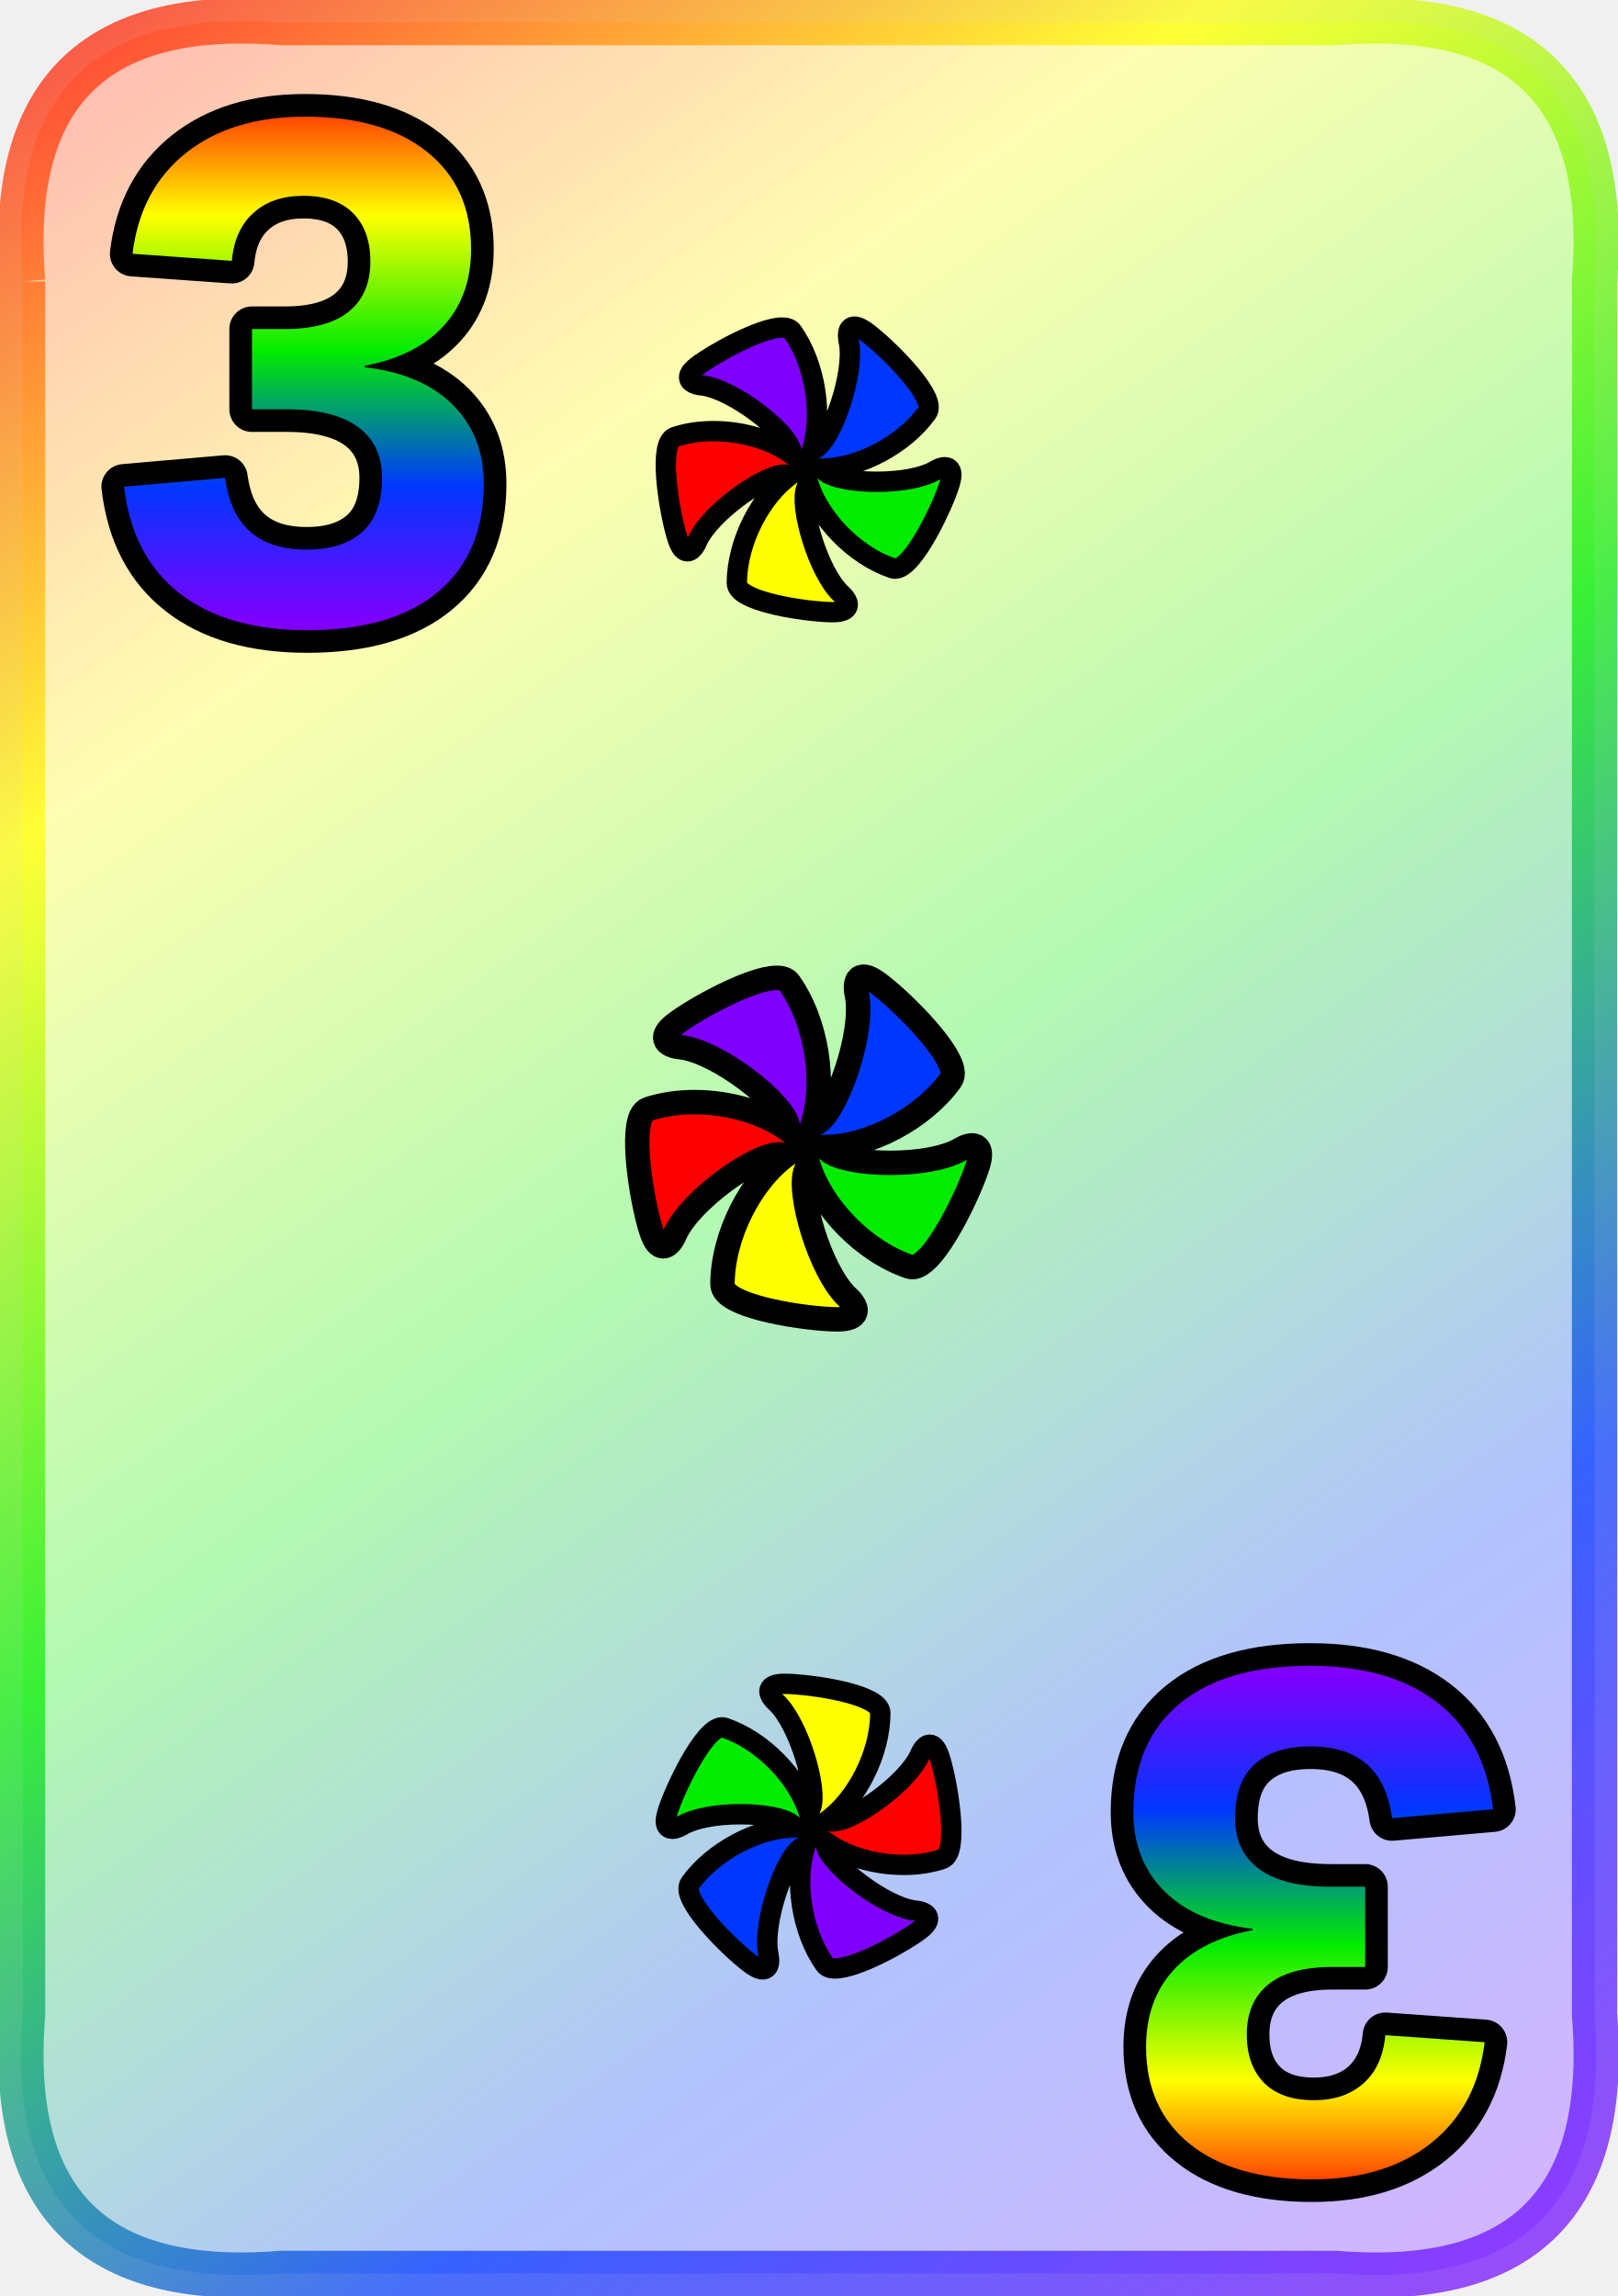
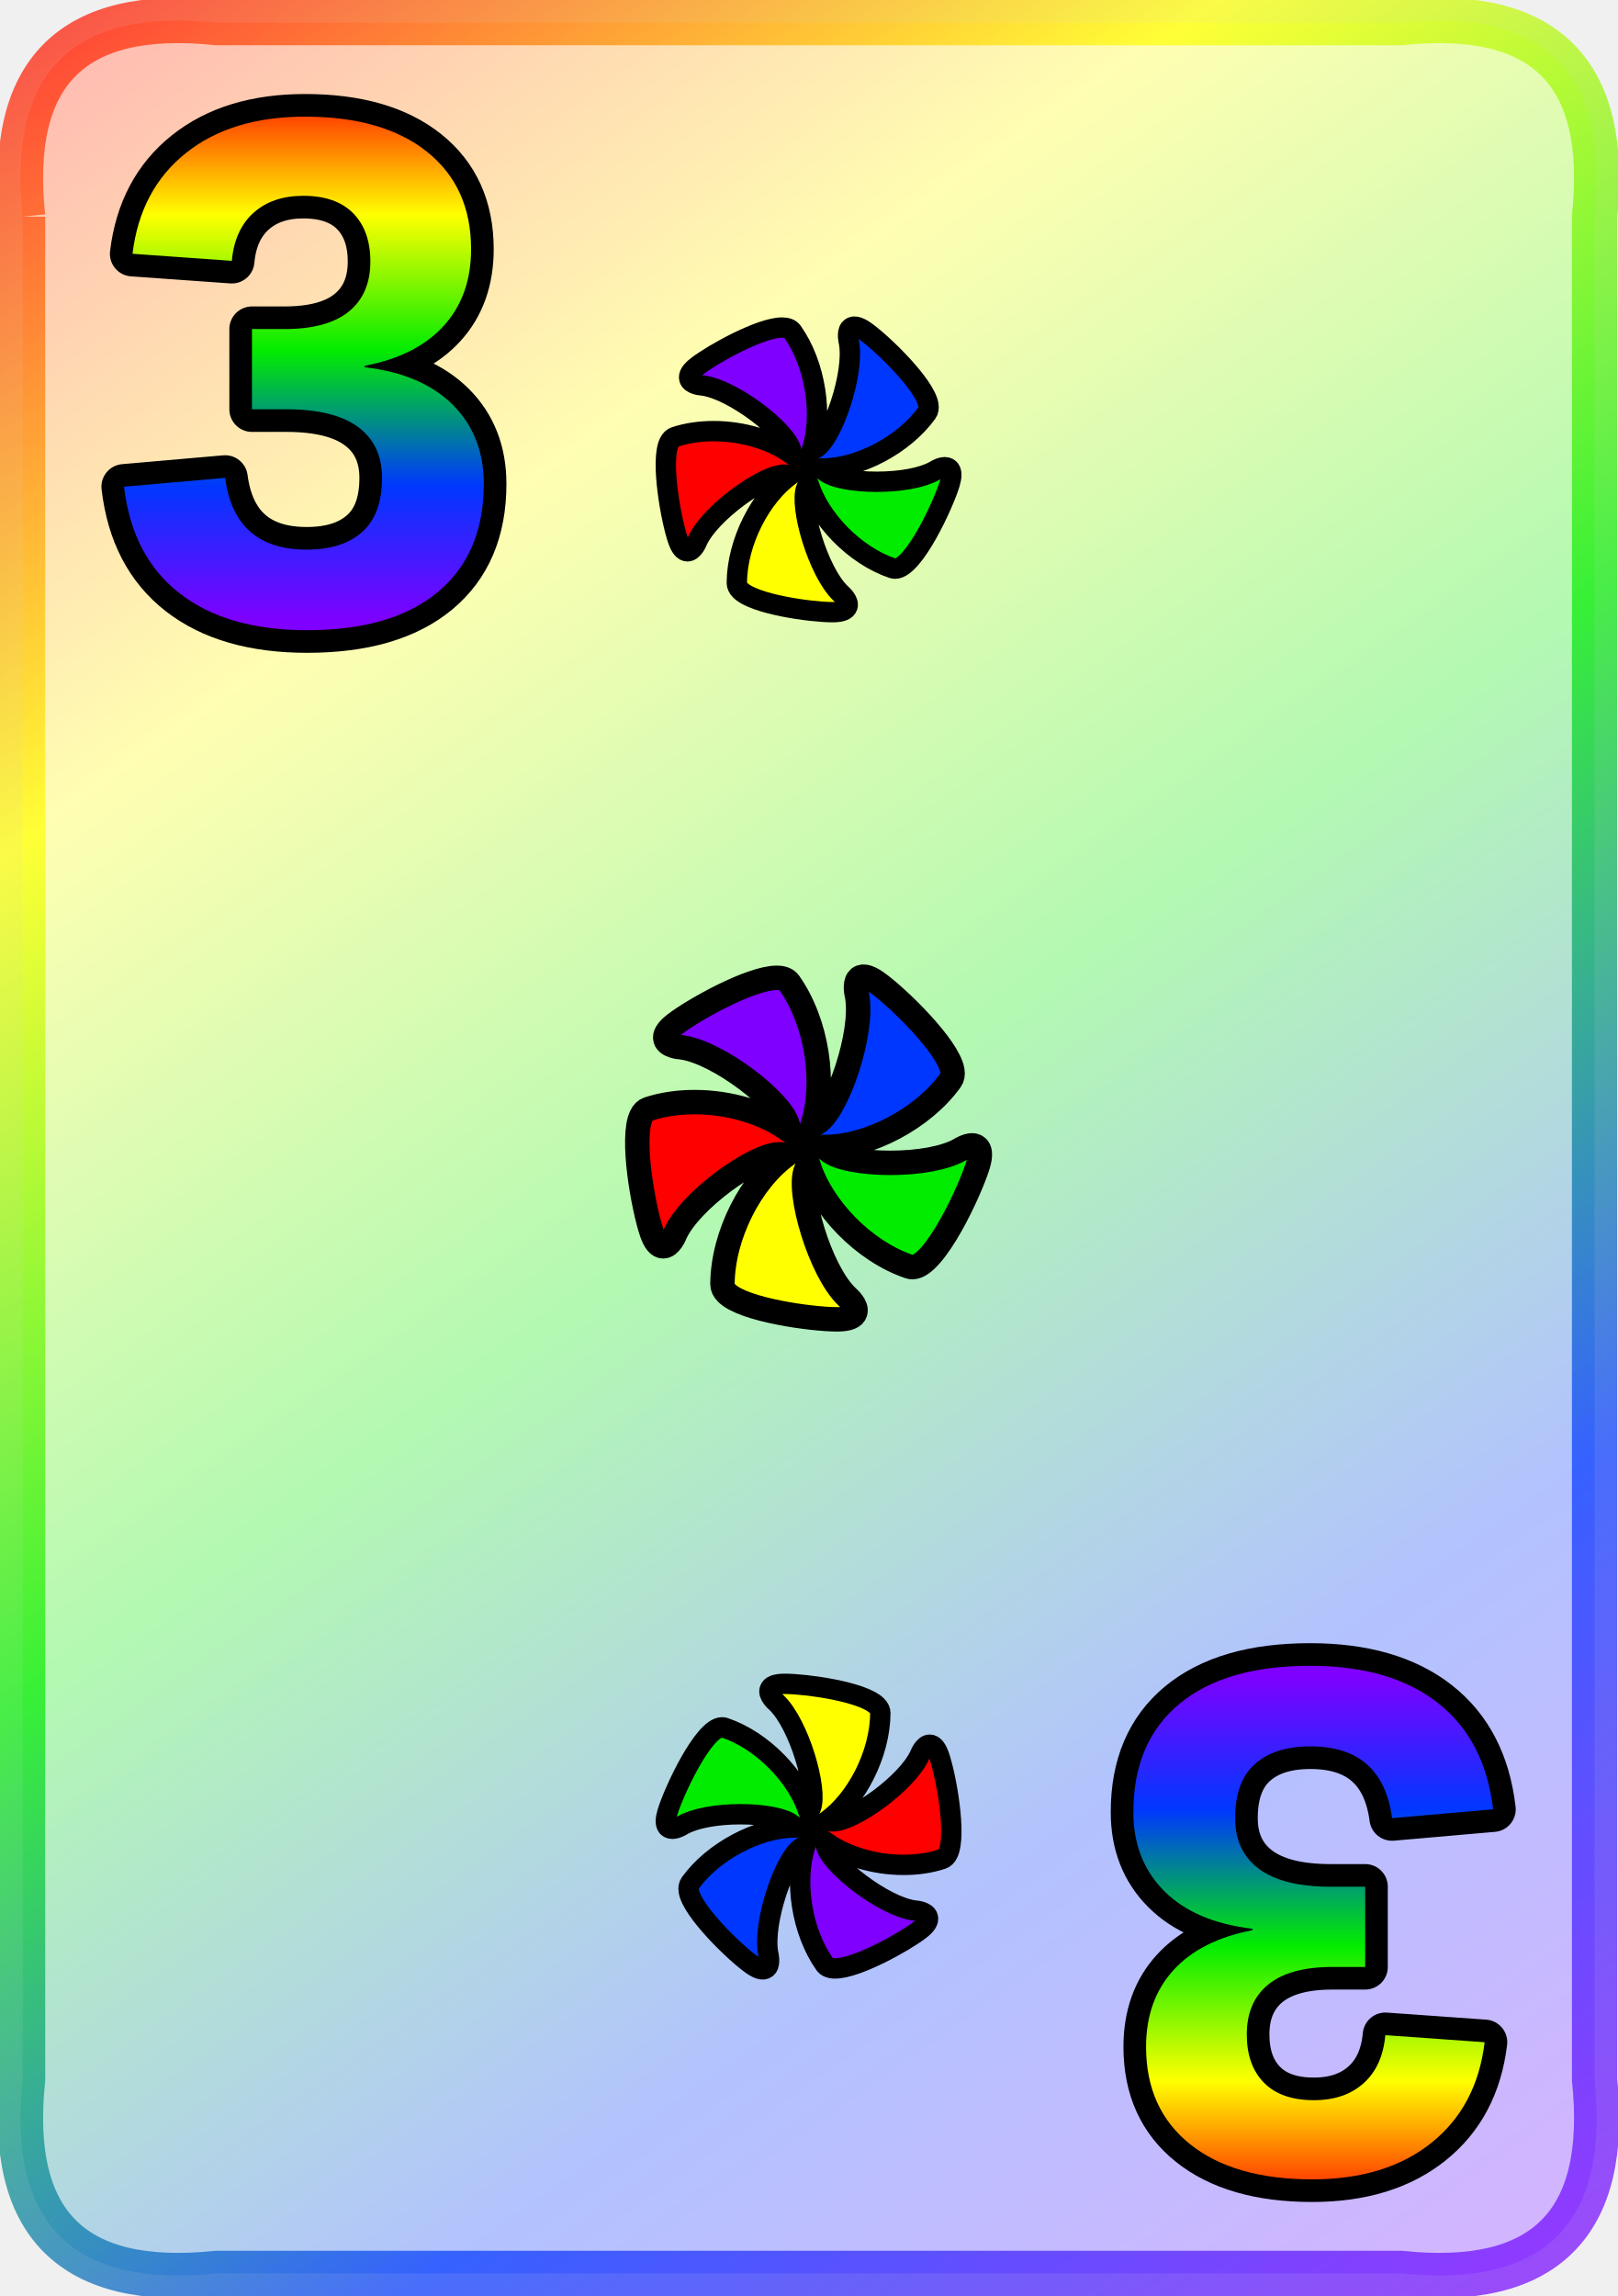
<svg xmlns="http://www.w3.org/2000/svg" version="1.1" width="286" height="406">
  <defs>
-     <linearGradient id="VmEKHXehmwHk" x1="0px" x2="286px" y1="0px" y2="406px" gradientUnits="userSpaceOnUse">
+     <linearGradient id="xIiKSFsggynI" x1="0px" x2="286px" y1="0px" y2="406px" gradientUnits="userSpaceOnUse">
      <stop offset="0" stop-color="#ff0000" />
      <stop offset="0.25" stop-color="#ffff00" />
      <stop offset="0.5" stop-color="#02ec00" />
      <stop offset="0.75" stop-color="#0037ff" />
      <stop offset="1" stop-color="#8000ff" />
    </linearGradient>
-     <linearGradient id="HhhliJuJAzyT" x1="0px" x2="286px" y1="0px" y2="406px" gradientUnits="userSpaceOnUse">
+     <linearGradient id="GQtHOMUQWzLT" x1="0px" x2="286px" y1="0px" y2="406px" gradientUnits="userSpaceOnUse">
      <stop offset="0" stop-color="#ff0000" />
      <stop offset="0.25" stop-color="#ffff00" />
      <stop offset="0.5" stop-color="#02ec00" />
      <stop offset="0.75" stop-color="#0037ff" />
      <stop offset="1" stop-color="#8000ff" />
    </linearGradient>
-     <linearGradient id="IDoIKcnBqbSu" x1="0px" x2="0px" y1="14px" y2="110px" gradientUnits="userSpaceOnUse">
+     <linearGradient id="mynCcDOAvPOQ" x1="0px" x2="0px" y1="14px" y2="110px" gradientUnits="userSpaceOnUse">
      <stop offset="0" stop-color="#ff0000" />
      <stop offset="0.25" stop-color="#ffff00" />
      <stop offset="0.5" stop-color="#02ec00" />
      <stop offset="0.75" stop-color="#0037ff" />
      <stop offset="1" stop-color="#8000ff" />
    </linearGradient>
  </defs>
  <g>
    <g>
-       <path fill="white" stroke="none" paint-order="stroke fill markers" d=" M 4 49.76 L 4 356.24 Q 0 406 49.76 402 L 236.24 402 Q 286 406 282 356.24 L 282 49.76 Q 286 0 236.24 4 L 49.76 4 Q 0 0 4 49.76" />
+       <path fill="white" stroke="none" paint-order="stroke fill markers" d=" M 4 38.32 L 4 367.68 Q 0 406 38.32 402 L 247.68 402 Q 286 406 282 367.68 L 282 38.32 Q 286 0 247.68 4 L 38.32 4 Q 0 0 4 38.32" />
    </g>
    <g>
-       <path fill="url(#VmEKHXehmwHk)" stroke="url(#HhhliJuJAzyT)" paint-order="fill stroke markers" d=" M 4 49.76 L 4 356.24 Q 0 406 49.76 402 L 236.24 402 Q 286 406 282 356.24 L 282 49.76 Q 286 0 236.24 4 L 49.76 4 Q 0 0 4 49.76" fill-opacity="0.3" stroke-miterlimit="10" stroke-width="8" stroke-opacity="0.7" stroke-dasharray="" />
+       <path fill="url(#xIiKSFsggynI)" stroke="url(#GQtHOMUQWzLT)" paint-order="fill stroke markers" d=" M 4 38.32 L 4 367.68 Q 0 406 38.32 402 L 247.68 402 Q 286 406 282 367.68 L 282 38.32 Q 286 0 247.68 4 L 38.32 4 Q 0 0 4 38.32" fill-opacity="0.3" stroke-miterlimit="10" stroke-width="8" stroke-opacity="0.7" stroke-dasharray="" />
    </g>
    <g>
      <g>
-         <text fill="url(#IDoIKcnBqbSu)" stroke="black" font-family="Arial" font-size="96pt" font-style="normal" font-weight="bold" text-decoration="normal" x="19" y="110" text-anchor="start" dominant-baseline="alphabetic" stroke-linejoin="round" stroke-miterlimit="10" stroke-width="8" stroke-dasharray="">3</text>
-         <text fill="url(#IDoIKcnBqbSu)" stroke="none" font-family="Arial" font-size="96pt" font-style="normal" font-weight="bold" text-decoration="normal" x="19" y="110" text-anchor="start" dominant-baseline="alphabetic">3</text>
+         <text fill="url(#mynCcDOAvPOQ)" stroke="black" font-family="Arial" font-size="96pt" font-style="normal" font-weight="bold" text-decoration="normal" x="19" y="110" text-anchor="start" dominant-baseline="alphabetic" stroke-linejoin="round" stroke-miterlimit="10" stroke-width="8" stroke-dasharray="">3</text>
+         <text fill="url(#mynCcDOAvPOQ)" stroke="none" font-family="Arial" font-size="96pt" font-style="normal" font-weight="bold" text-decoration="normal" x="19" y="110" text-anchor="start" dominant-baseline="alphabetic">3</text>
      </g>
    </g>
    <g transform="translate(286,406) rotate(180,0,0)">
      <g>
-         <text fill="url(#IDoIKcnBqbSu)" stroke="black" font-family="Arial" font-size="96pt" font-style="normal" font-weight="bold" text-decoration="normal" x="19" y="110" text-anchor="start" dominant-baseline="alphabetic" stroke-linejoin="round" stroke-miterlimit="10" stroke-width="8" stroke-dasharray="">3</text>
-         <text fill="url(#IDoIKcnBqbSu)" stroke="none" font-family="Arial" font-size="96pt" font-style="normal" font-weight="bold" text-decoration="normal" x="19" y="110" text-anchor="start" dominant-baseline="alphabetic">3</text>
+         <text fill="url(#mynCcDOAvPOQ)" stroke="black" font-family="Arial" font-size="96pt" font-style="normal" font-weight="bold" text-decoration="normal" x="19" y="110" text-anchor="start" dominant-baseline="alphabetic" stroke-linejoin="round" stroke-miterlimit="10" stroke-width="8" stroke-dasharray="">3</text>
+         <text fill="url(#mynCcDOAvPOQ)" stroke="none" font-family="Arial" font-size="96pt" font-style="normal" font-weight="bold" text-decoration="normal" x="19" y="110" text-anchor="start" dominant-baseline="alphabetic">3</text>
      </g>
    </g>
    <g transform="translate(143,203) translate(0,-120) scale(0.4,0.4) scale(3,3) translate(-122.2672,-111.175)" stroke="black" stroke-linejoin="round" stroke-miterlimit="10" stroke-width="3" stroke-dasharray="">
      <path fill="#ffff00" stroke="none" paint-order="stroke fill markers" d=" M 120.704 112.948 L 121.468 113.309 L 121.341 113.714 C 121.154 114.316 121.104 114.721 121.104 115.677 C 121.103 117.425 121.51 119.55 122.318 122.022 C 122.802 123.504 123.088 124.223 123.721 125.546 C 124.651 127.489 125.15 128.299 126.103 129.413 C 126.371 129.726 126.741 130.16 126.926 130.376 C 127.416 130.947 127.47 131.135 127.201 131.314 C 126.712 131.641 123.836 131.542 120.834 131.095 C 116.441 130.442 112.917 129.223 112.436 128.191 C 112.28 127.856 112.353 126.613 112.621 125.075 C 113.305 121.144 115.386 116.996 118.046 114.267 C 118.602 113.695 119.833 112.584 119.909 112.585 C 119.926 112.586 120.285 112.749 120.705 112.948" />
      <path fill="#8000ff" stroke="none" paint-order="stroke fill markers" d=" M 118.99 90.936 C 119.304 91.042 119.369 91.109 119.802 91.788 C 121.388 94.269 122.408 97.268 122.818 100.653 C 122.953 101.76 122.953 104.339 122.819 105.35 C 122.707 106.202 122.515 107.141 122.326 107.772 L 122.187 108.237 L 121.931 108.29 C 121.178 108.453 120.444 108.58 120.385 108.557 C 120.346 108.542 120.287 108.398 120.25 108.236 C 119.926 106.801 118.037 104.645 115.188 102.455 C 112.247 100.195 108.837 98.497 106.757 98.257 C 105.979 98.167 105.388 97.958 105.267 97.729 C 105.074 97.361 105.669 96.739 107.189 95.724 C 110.261 93.671 114.325 91.716 116.864 91.07 C 117.651 90.87 118.613 90.809 118.99 90.934" />
      <path fill="#ff0000" stroke="none" paint-order="stroke fill markers" d=" M 109.895 106.209 C 112.598 106.441 115.232 107.158 117.396 108.25 C 118.112 108.612 119.046 109.169 119.308 109.392 L 119.481 109.539 L 119.396 110.419 C 119.351 110.904 119.301 111.311 119.288 111.326 C 119.274 111.34 118.943 111.372 118.551 111.392 C 117.516 111.444 116.912 111.632 115.457 112.342 C 112.806 113.637 109.673 116.013 107.54 118.345 C 106.572 119.403 106.04 120.152 105.409 121.344 C 104.743 122.604 104.485 122.825 104.131 122.439 C 103.598 121.858 102.938 119.466 102.379 116.089 C 101.961 113.565 101.9 112.893 101.898 110.697 C 101.896 108.89 101.901 108.741 102.015 108.29 C 102.158 107.709 102.344 107.321 102.568 107.129 C 102.856 106.883 104.28 106.522 105.763 106.321 C 106.706 106.192 108.974 106.132 109.896 106.211" />
      <path fill="#0037ff" stroke="none" paint-order="stroke fill markers" d=" M 129.447 90.862 C 130.388 91.25 132.527 93.072 134.783 95.406 C 137.748 98.472 139.322 100.779 139.322 102.056 C 139.322 102.333 139.304 102.373 138.951 102.834 C 137.18 105.157 134.364 107.323 131.309 108.71 C 129.061 109.732 127.14 110.251 125.084 110.392 C 124.641 110.423 124.273 110.438 124.268 110.431 C 124.19 110.329 123.378 108.855 123.379 108.817 C 123.379 108.793 123.506 108.68 123.659 108.574 C 124.341 108.103 124.878 107.459 125.545 106.312 C 126.947 103.899 128.28 99.924 128.726 96.826 C 128.98 95.063 128.992 94.014 128.778 92.039 C 128.713 91.44 128.739 90.949 128.836 90.825 C 128.923 90.719 129.132 90.731 129.444 90.857" />
      <path fill="#02ec00" stroke="none" paint-order="stroke fill markers" d=" M 142.648 111.571 C 142.947 112.036 142.446 113.716 141.134 116.637 C 139.036 121.309 136.602 124.828 135.214 125.197 C 134.985 125.256 134.935 125.249 134.349 125.029 C 130.467 123.581 126.572 120.233 124.28 116.375 C 123.696 115.392 123.063 114.006 122.816 113.17 C 122.792 113.082 122.918 112.913 123.422 112.374 L 124.06 111.689 L 124.381 111.943 C 125.37 112.725 127.164 113.223 129.917 113.48 C 130.856 113.567 133.723 113.567 134.701 113.479 C 137.556 113.223 139.345 112.779 141.096 111.891 C 141.776 111.546 141.98 111.467 142.239 111.448 C 142.532 111.43 142.561 111.434 142.648 111.57" />
      <path fill="#000000" stroke="none" paint-order="stroke fill markers" d=" M 121.057 112.245 L 120.183 111.841 L 120.099 111.684 L 120.015 111.526 L 120.095 110.658 C 120.201 109.513 120.191 109.566 120.311 109.426 L 120.413 109.307 L 121.366 109.117 L 122.32 108.926 L 122.44 108.986 C 122.507 109.018 122.579 109.055 122.601 109.066 C 122.622 109.077 122.868 109.479 123.145 109.958 L 123.649 110.83 L 123.631 110.986 C 123.614 111.141 123.607 111.151 122.945 111.862 C 122.36 112.492 122.264 112.583 122.165 112.602 C 122.103 112.612 122.024 112.63 121.992 112.637 C 121.957 112.644 121.564 112.481 121.057 112.247" />
      <path fill="none" stroke="" d=" M 143.095 111.199 C 142.981 111.043 142.756 110.851 142.346 110.851 C 141.665 110.851 140.83 111.391 140.811 111.404 C 139.037 112.404 135.85 112.999 132.293 112.999 C 128.761 112.999 125.711 112.389 124.706 111.48 C 124.517 111.311 124.339 111.164 124.168 111.042 C 124.2 111.042 124.233 111.049 124.267 111.049 C 129.705 111.049 136.349 107.524 139.713 102.85 C 139.934 102.545 140.005 102.144 139.924 101.658 C 139.437 98.71 133.157 92.616 130.638 90.834 C 129.506 90.032 128.74 89.938 128.339 90.461 C 127.879 91.076 128.183 92.333 128.217 92.457 C 129.086 97.041 125.749 106.619 123.318 108.075 C 123.079 108.218 122.875 108.36 122.695 108.502 C 124.442 103.277 123.329 95.751 119.883 90.884 C 119.597 90.48 119.083 90.278 118.355 90.278 C 115.147 90.278 108.097 94.224 105.858 95.961 C 104.912 96.69 104.531 97.305 104.692 97.841 C 104.942 98.686 106.468 98.802 106.627 98.808 C 111.175 99.381 119.096 105.569 119.706 108.371 C 119.764 108.633 119.834 108.846 119.907 109.058 C 117.013 106.887 112.641 105.539 108.272 105.539 C 106.229 105.539 104.315 105.824 102.584 106.393 C 102.228 106.511 101.939 106.791 101.725 107.232 C 100.42 109.901 101.986 118.588 102.999 121.54 C 103.395 122.688 103.855 123.25 104.414 123.25 C 105.272 123.25 105.841 121.823 105.897 121.677 C 107.78 117.575 115.665 111.949 118.676 111.949 C 118.743 111.949 118.807 111.952 118.869 111.956 C 119.105 111.973 119.316 111.988 119.507 111.988 C 119.559 111.988 119.586 111.97 119.635 111.97 C 115.188 115.14 111.723 121.897 111.691 127.906 C 111.689 128.276 111.856 128.638 112.191 128.976 C 114.246 131.078 122.713 132.214 125.718 132.214 L 125.964 132.212 C 127.152 132.187 127.815 131.92 127.995 131.388 C 128.28 130.554 127.113 129.549 126.993 129.447 C 123.648 126.259 120.823 116.511 121.951 113.877 C 122.064 113.617 122.15 113.382 122.214 113.156 C 123.809 118.433 129.048 123.865 134.649 125.745 C 134.767 125.784 134.895 125.804 135.026 125.804 C 137.763 125.804 142.174 116.278 143.077 113.25 C 143.373 112.256 143.379 111.585 143.095 111.197 Z" />
      <g transform="scale(0.3333333,0.3333333)" stroke="" />
    </g>
    <g transform="translate(143,203) translate(0,120) scale(0.4,0.4) rotate(180,0,0) scale(3,3) translate(-122.2672,-111.175)" stroke="black" stroke-linejoin="round" stroke-miterlimit="10" stroke-width="3" stroke-dasharray="">
      <path fill="#ffff00" stroke="none" paint-order="stroke fill markers" d=" M 120.704 112.948 L 121.468 113.309 L 121.341 113.714 C 121.154 114.316 121.104 114.721 121.104 115.677 C 121.103 117.425 121.51 119.55 122.318 122.022 C 122.802 123.504 123.088 124.223 123.721 125.546 C 124.651 127.489 125.15 128.299 126.103 129.413 C 126.371 129.726 126.741 130.16 126.926 130.376 C 127.416 130.947 127.47 131.135 127.201 131.314 C 126.712 131.641 123.836 131.542 120.834 131.095 C 116.441 130.442 112.917 129.223 112.436 128.191 C 112.28 127.856 112.353 126.613 112.621 125.075 C 113.305 121.144 115.386 116.996 118.046 114.267 C 118.602 113.695 119.833 112.584 119.909 112.585 C 119.926 112.586 120.285 112.749 120.705 112.948" />
      <path fill="#8000ff" stroke="none" paint-order="stroke fill markers" d=" M 118.99 90.936 C 119.304 91.042 119.369 91.109 119.802 91.788 C 121.388 94.269 122.408 97.268 122.818 100.653 C 122.953 101.76 122.953 104.339 122.819 105.35 C 122.707 106.202 122.515 107.141 122.326 107.772 L 122.187 108.237 L 121.931 108.29 C 121.178 108.453 120.444 108.58 120.385 108.557 C 120.346 108.542 120.287 108.398 120.25 108.236 C 119.926 106.801 118.037 104.645 115.188 102.455 C 112.247 100.195 108.837 98.497 106.757 98.257 C 105.979 98.167 105.388 97.958 105.267 97.729 C 105.074 97.361 105.669 96.739 107.189 95.724 C 110.261 93.671 114.325 91.716 116.864 91.07 C 117.651 90.87 118.613 90.809 118.99 90.934" />
      <path fill="#ff0000" stroke="none" paint-order="stroke fill markers" d=" M 109.895 106.209 C 112.598 106.441 115.232 107.158 117.396 108.25 C 118.112 108.612 119.046 109.169 119.308 109.392 L 119.481 109.539 L 119.396 110.419 C 119.351 110.904 119.301 111.311 119.288 111.326 C 119.274 111.34 118.943 111.372 118.551 111.392 C 117.516 111.444 116.912 111.632 115.457 112.342 C 112.806 113.637 109.673 116.013 107.54 118.345 C 106.572 119.403 106.04 120.152 105.409 121.344 C 104.743 122.604 104.485 122.825 104.131 122.439 C 103.598 121.858 102.938 119.466 102.379 116.089 C 101.961 113.565 101.9 112.893 101.898 110.697 C 101.896 108.89 101.901 108.741 102.015 108.29 C 102.158 107.709 102.344 107.321 102.568 107.129 C 102.856 106.883 104.28 106.522 105.763 106.321 C 106.706 106.192 108.974 106.132 109.896 106.211" />
      <path fill="#0037ff" stroke="none" paint-order="stroke fill markers" d=" M 129.447 90.862 C 130.388 91.25 132.527 93.072 134.783 95.406 C 137.748 98.472 139.322 100.779 139.322 102.056 C 139.322 102.333 139.304 102.373 138.951 102.834 C 137.18 105.157 134.364 107.323 131.309 108.71 C 129.061 109.732 127.14 110.251 125.084 110.392 C 124.641 110.423 124.273 110.438 124.268 110.431 C 124.19 110.329 123.378 108.855 123.379 108.817 C 123.379 108.793 123.506 108.68 123.659 108.574 C 124.341 108.103 124.878 107.459 125.545 106.312 C 126.947 103.899 128.28 99.924 128.726 96.826 C 128.98 95.063 128.992 94.014 128.778 92.039 C 128.713 91.44 128.739 90.949 128.836 90.825 C 128.923 90.719 129.132 90.731 129.444 90.857" />
      <path fill="#02ec00" stroke="none" paint-order="stroke fill markers" d=" M 142.648 111.571 C 142.947 112.036 142.446 113.716 141.134 116.637 C 139.036 121.309 136.602 124.828 135.214 125.197 C 134.985 125.256 134.935 125.249 134.349 125.029 C 130.467 123.581 126.572 120.233 124.28 116.375 C 123.696 115.392 123.063 114.006 122.816 113.17 C 122.792 113.082 122.918 112.913 123.422 112.374 L 124.06 111.689 L 124.381 111.943 C 125.37 112.725 127.164 113.223 129.917 113.48 C 130.856 113.567 133.723 113.567 134.701 113.479 C 137.556 113.223 139.345 112.779 141.096 111.891 C 141.776 111.546 141.98 111.467 142.239 111.448 C 142.532 111.43 142.561 111.434 142.648 111.57" />
      <path fill="#000000" stroke="none" paint-order="stroke fill markers" d=" M 121.057 112.245 L 120.183 111.841 L 120.099 111.684 L 120.015 111.526 L 120.095 110.658 C 120.201 109.513 120.191 109.566 120.311 109.426 L 120.413 109.307 L 121.366 109.117 L 122.32 108.926 L 122.44 108.986 C 122.507 109.018 122.579 109.055 122.601 109.066 C 122.622 109.077 122.868 109.479 123.145 109.958 L 123.649 110.83 L 123.631 110.986 C 123.614 111.141 123.607 111.151 122.945 111.862 C 122.36 112.492 122.264 112.583 122.165 112.602 C 122.103 112.612 122.024 112.63 121.992 112.637 C 121.957 112.644 121.564 112.481 121.057 112.247" />
      <path fill="none" stroke="" d=" M 143.095 111.199 C 142.981 111.043 142.756 110.851 142.346 110.851 C 141.665 110.851 140.83 111.391 140.811 111.404 C 139.037 112.404 135.85 112.999 132.293 112.999 C 128.761 112.999 125.711 112.389 124.706 111.48 C 124.517 111.311 124.339 111.164 124.168 111.042 C 124.2 111.042 124.233 111.049 124.267 111.049 C 129.705 111.049 136.349 107.524 139.713 102.85 C 139.934 102.545 140.005 102.144 139.924 101.658 C 139.437 98.71 133.157 92.616 130.638 90.834 C 129.506 90.032 128.74 89.938 128.339 90.461 C 127.879 91.076 128.183 92.333 128.217 92.457 C 129.086 97.041 125.749 106.619 123.318 108.075 C 123.079 108.218 122.875 108.36 122.695 108.502 C 124.442 103.277 123.329 95.751 119.883 90.884 C 119.597 90.48 119.083 90.278 118.355 90.278 C 115.147 90.278 108.097 94.224 105.858 95.961 C 104.912 96.69 104.531 97.305 104.692 97.841 C 104.942 98.686 106.468 98.802 106.627 98.808 C 111.175 99.381 119.096 105.569 119.706 108.371 C 119.764 108.633 119.834 108.846 119.907 109.058 C 117.013 106.887 112.641 105.539 108.272 105.539 C 106.229 105.539 104.315 105.824 102.584 106.393 C 102.228 106.511 101.939 106.791 101.725 107.232 C 100.42 109.901 101.986 118.588 102.999 121.54 C 103.395 122.688 103.855 123.25 104.414 123.25 C 105.272 123.25 105.841 121.823 105.897 121.677 C 107.78 117.575 115.665 111.949 118.676 111.949 C 118.743 111.949 118.807 111.952 118.869 111.956 C 119.105 111.973 119.316 111.988 119.507 111.988 C 119.559 111.988 119.586 111.97 119.635 111.97 C 115.188 115.14 111.723 121.897 111.691 127.906 C 111.689 128.276 111.856 128.638 112.191 128.976 C 114.246 131.078 122.713 132.214 125.718 132.214 L 125.964 132.212 C 127.152 132.187 127.815 131.92 127.995 131.388 C 128.28 130.554 127.113 129.549 126.993 129.447 C 123.648 126.259 120.823 116.511 121.951 113.877 C 122.064 113.617 122.15 113.382 122.214 113.156 C 123.809 118.433 129.048 123.865 134.649 125.745 C 134.767 125.784 134.895 125.804 135.026 125.804 C 137.763 125.804 142.174 116.278 143.077 113.25 C 143.373 112.256 143.379 111.585 143.095 111.197 Z" />
      <g transform="scale(0.3333333,0.3333333)" stroke="" />
    </g>
    <g transform="translate(143,203) scale(0.48,0.48) scale(3,3) translate(-122.2672,-111.175)" stroke="black" stroke-linejoin="round" stroke-miterlimit="10" stroke-width="3" stroke-dasharray="">
      <path fill="#ffff00" stroke="none" paint-order="stroke fill markers" d=" M 120.704 112.948 L 121.468 113.309 L 121.341 113.714 C 121.154 114.316 121.104 114.721 121.104 115.677 C 121.103 117.425 121.51 119.55 122.318 122.022 C 122.802 123.504 123.088 124.223 123.721 125.546 C 124.651 127.489 125.15 128.299 126.103 129.413 C 126.371 129.726 126.741 130.16 126.926 130.376 C 127.416 130.947 127.47 131.135 127.201 131.314 C 126.712 131.641 123.836 131.542 120.834 131.095 C 116.441 130.442 112.917 129.223 112.436 128.191 C 112.28 127.856 112.353 126.613 112.621 125.075 C 113.305 121.144 115.386 116.996 118.046 114.267 C 118.602 113.695 119.833 112.584 119.909 112.585 C 119.926 112.586 120.285 112.749 120.705 112.948" />
      <path fill="#8000ff" stroke="none" paint-order="stroke fill markers" d=" M 118.99 90.936 C 119.304 91.042 119.369 91.109 119.802 91.788 C 121.388 94.269 122.408 97.268 122.818 100.653 C 122.953 101.76 122.953 104.339 122.819 105.35 C 122.707 106.202 122.515 107.141 122.326 107.772 L 122.187 108.237 L 121.931 108.29 C 121.178 108.453 120.444 108.58 120.385 108.557 C 120.346 108.542 120.287 108.398 120.25 108.236 C 119.926 106.801 118.037 104.645 115.188 102.455 C 112.247 100.195 108.837 98.497 106.757 98.257 C 105.979 98.167 105.388 97.958 105.267 97.729 C 105.074 97.361 105.669 96.739 107.189 95.724 C 110.261 93.671 114.325 91.716 116.864 91.07 C 117.651 90.87 118.613 90.809 118.99 90.934" />
      <path fill="#ff0000" stroke="none" paint-order="stroke fill markers" d=" M 109.895 106.209 C 112.598 106.441 115.232 107.158 117.396 108.25 C 118.112 108.612 119.046 109.169 119.308 109.392 L 119.481 109.539 L 119.396 110.419 C 119.351 110.904 119.301 111.311 119.288 111.326 C 119.274 111.34 118.943 111.372 118.551 111.392 C 117.516 111.444 116.912 111.632 115.457 112.342 C 112.806 113.637 109.673 116.013 107.54 118.345 C 106.572 119.403 106.04 120.152 105.409 121.344 C 104.743 122.604 104.485 122.825 104.131 122.439 C 103.598 121.858 102.938 119.466 102.379 116.089 C 101.961 113.565 101.9 112.893 101.898 110.697 C 101.896 108.89 101.901 108.741 102.015 108.29 C 102.158 107.709 102.344 107.321 102.568 107.129 C 102.856 106.883 104.28 106.522 105.763 106.321 C 106.706 106.192 108.974 106.132 109.896 106.211" />
      <path fill="#0037ff" stroke="none" paint-order="stroke fill markers" d=" M 129.447 90.862 C 130.388 91.25 132.527 93.072 134.783 95.406 C 137.748 98.472 139.322 100.779 139.322 102.056 C 139.322 102.333 139.304 102.373 138.951 102.834 C 137.18 105.157 134.364 107.323 131.309 108.71 C 129.061 109.732 127.14 110.251 125.084 110.392 C 124.641 110.423 124.273 110.438 124.268 110.431 C 124.19 110.329 123.378 108.855 123.379 108.817 C 123.379 108.793 123.506 108.68 123.659 108.574 C 124.341 108.103 124.878 107.459 125.545 106.312 C 126.947 103.899 128.28 99.924 128.726 96.826 C 128.98 95.063 128.992 94.014 128.778 92.039 C 128.713 91.44 128.739 90.949 128.836 90.825 C 128.923 90.719 129.132 90.731 129.444 90.857" />
      <path fill="#02ec00" stroke="none" paint-order="stroke fill markers" d=" M 142.648 111.571 C 142.947 112.036 142.446 113.716 141.134 116.637 C 139.036 121.309 136.602 124.828 135.214 125.197 C 134.985 125.256 134.935 125.249 134.349 125.029 C 130.467 123.581 126.572 120.233 124.28 116.375 C 123.696 115.392 123.063 114.006 122.816 113.17 C 122.792 113.082 122.918 112.913 123.422 112.374 L 124.06 111.689 L 124.381 111.943 C 125.37 112.725 127.164 113.223 129.917 113.48 C 130.856 113.567 133.723 113.567 134.701 113.479 C 137.556 113.223 139.345 112.779 141.096 111.891 C 141.776 111.546 141.98 111.467 142.239 111.448 C 142.532 111.43 142.561 111.434 142.648 111.57" />
      <path fill="#000000" stroke="none" paint-order="stroke fill markers" d=" M 121.057 112.245 L 120.183 111.841 L 120.099 111.684 L 120.015 111.526 L 120.095 110.658 C 120.201 109.513 120.191 109.566 120.311 109.426 L 120.413 109.307 L 121.366 109.117 L 122.32 108.926 L 122.44 108.986 C 122.507 109.018 122.579 109.055 122.601 109.066 C 122.622 109.077 122.868 109.479 123.145 109.958 L 123.649 110.83 L 123.631 110.986 C 123.614 111.141 123.607 111.151 122.945 111.862 C 122.36 112.492 122.264 112.583 122.165 112.602 C 122.103 112.612 122.024 112.63 121.992 112.637 C 121.957 112.644 121.564 112.481 121.057 112.247" />
      <path fill="none" stroke="" d=" M 143.095 111.199 C 142.981 111.043 142.756 110.851 142.346 110.851 C 141.665 110.851 140.83 111.391 140.811 111.404 C 139.037 112.404 135.85 112.999 132.293 112.999 C 128.761 112.999 125.711 112.389 124.706 111.48 C 124.517 111.311 124.339 111.164 124.168 111.042 C 124.2 111.042 124.233 111.049 124.267 111.049 C 129.705 111.049 136.349 107.524 139.713 102.85 C 139.934 102.545 140.005 102.144 139.924 101.658 C 139.437 98.71 133.157 92.616 130.638 90.834 C 129.506 90.032 128.74 89.938 128.339 90.461 C 127.879 91.076 128.183 92.333 128.217 92.457 C 129.086 97.041 125.749 106.619 123.318 108.075 C 123.079 108.218 122.875 108.36 122.695 108.502 C 124.442 103.277 123.329 95.751 119.883 90.884 C 119.597 90.48 119.083 90.278 118.355 90.278 C 115.147 90.278 108.097 94.224 105.858 95.961 C 104.912 96.69 104.531 97.305 104.692 97.841 C 104.942 98.686 106.468 98.802 106.627 98.808 C 111.175 99.381 119.096 105.569 119.706 108.371 C 119.764 108.633 119.834 108.846 119.907 109.058 C 117.013 106.887 112.641 105.539 108.272 105.539 C 106.229 105.539 104.315 105.824 102.584 106.393 C 102.228 106.511 101.939 106.791 101.725 107.232 C 100.42 109.901 101.986 118.588 102.999 121.54 C 103.395 122.688 103.855 123.25 104.414 123.25 C 105.272 123.25 105.841 121.823 105.897 121.677 C 107.78 117.575 115.665 111.949 118.676 111.949 C 118.743 111.949 118.807 111.952 118.869 111.956 C 119.105 111.973 119.316 111.988 119.507 111.988 C 119.559 111.988 119.586 111.97 119.635 111.97 C 115.188 115.14 111.723 121.897 111.691 127.906 C 111.689 128.276 111.856 128.638 112.191 128.976 C 114.246 131.078 122.713 132.214 125.718 132.214 L 125.964 132.212 C 127.152 132.187 127.815 131.92 127.995 131.388 C 128.28 130.554 127.113 129.549 126.993 129.447 C 123.648 126.259 120.823 116.511 121.951 113.877 C 122.064 113.617 122.15 113.382 122.214 113.156 C 123.809 118.433 129.048 123.865 134.649 125.745 C 134.767 125.784 134.895 125.804 135.026 125.804 C 137.763 125.804 142.174 116.278 143.077 113.25 C 143.373 112.256 143.379 111.585 143.095 111.197 Z" />
      <g transform="scale(0.3333333,0.3333333)" stroke="" />
    </g>
  </g>
</svg>
